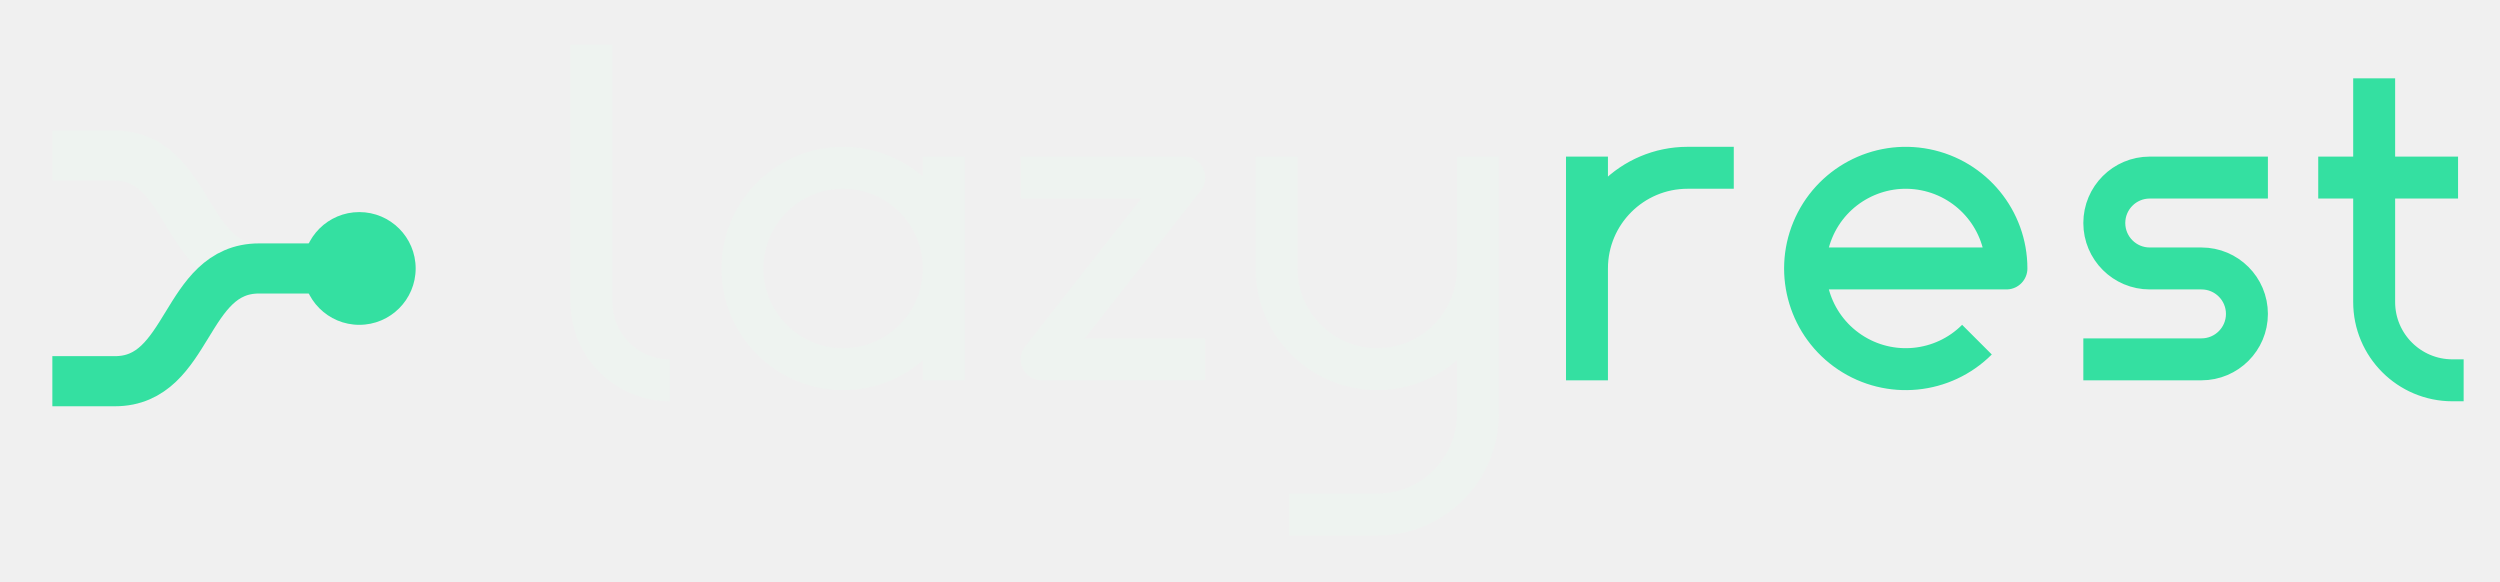
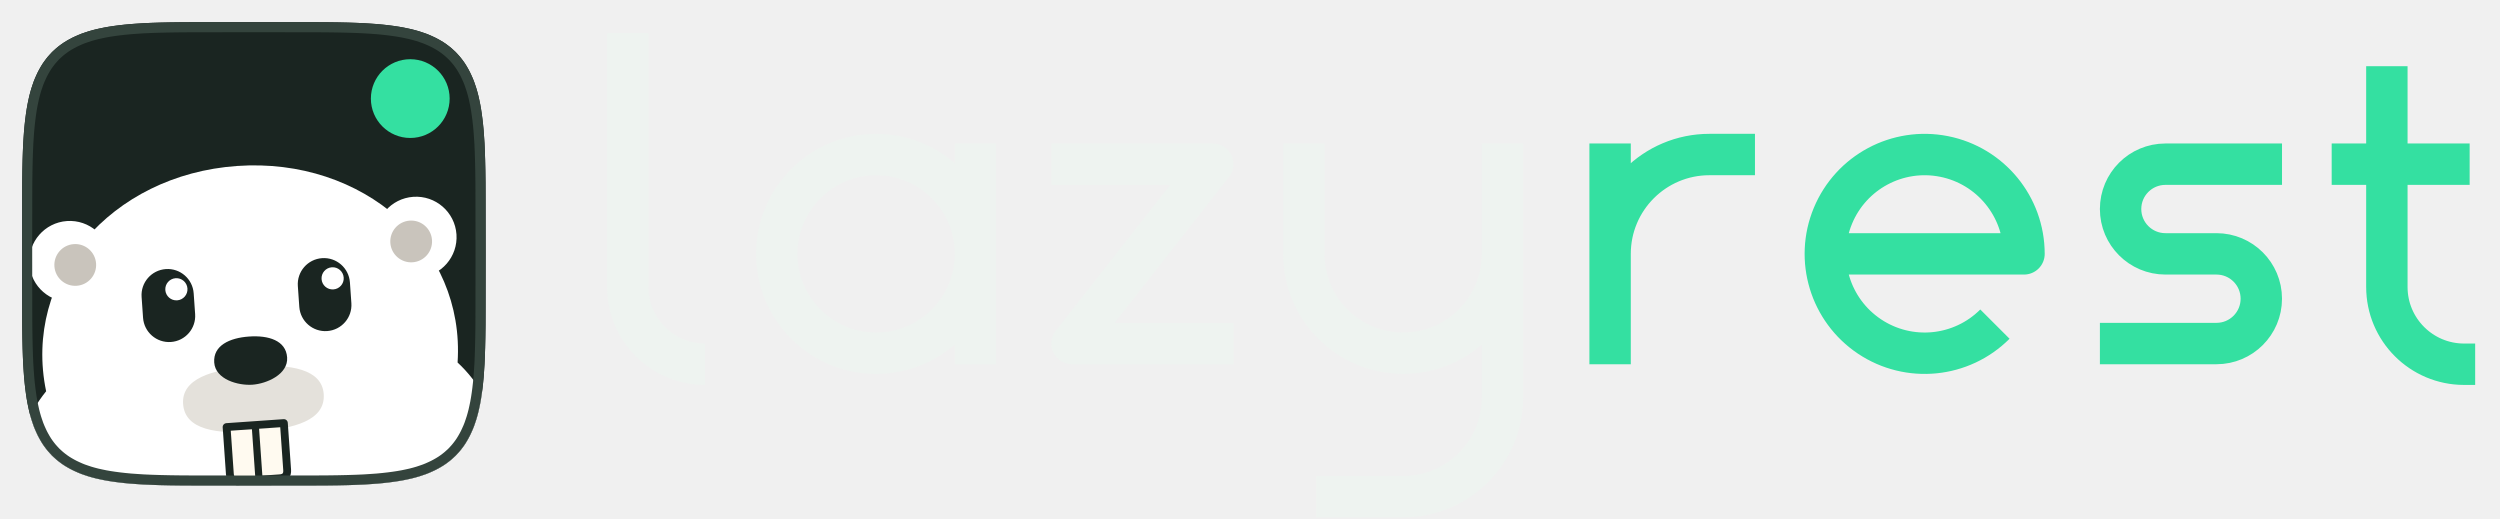
- <svg xmlns="http://www.w3.org/2000/svg" width="447" height="104" viewBox="0 0 447 104" role="img" aria-label="LazyREST">
-   <g transform="translate(6 12.16) scale(1.12)">
-     <g fill="none" stroke-width="8" stroke-linecap="butt" stroke-linejoin="round">
-       <path d="M3 14 H13 C25 14 24 32 36 32" stroke="#EEF3F0" />
-       <path d="M3 50 H13 C25 50 24 32 36 32 H45" stroke="#34E0A1" />
+ <svg xmlns="http://www.w3.org/2000/svg" width="453" height="94" viewBox="0 0 453 94" role="img" aria-label="LazyREST">
+   <svg x="4" y="4" width="84" height="84" viewBox="100 100 824 824">
+     <defs>
+       <clipPath id="lr-md">
+         <path d="M924.0 512.0 L923.9 608.0 L923.8 638.6 L923.5 660.9 L923.1 679.0 L922.6 694.5 L922.0 708.2 L921.2 720.5 L920.4 731.8 L919.4 742.2 L918.3 751.9 L917.1 761.0 L915.8 769.6 L914.4 777.6 L912.8 785.3 L911.2 792.6 L909.4 799.5 L907.5 806.1 L905.4 812.4 L903.3 818.5 L901.0 824.2 L898.5 829.8 L896.0 835.1 L893.3 840.2 L890.5 845.1 L887.6 849.8 L884.5 854.3 L881.2 858.7 L877.9 862.8 L874.3 866.8 L870.7 870.7 L866.8 874.3 L862.8 877.9 L858.7 881.2 L854.3 884.5 L849.8 887.6 L845.1 890.5 L840.2 893.3 L835.1 896.0 L829.8 898.5 L824.2 901.0 L818.5 903.3 L812.4 905.4 L806.1 907.5 L799.5 909.4 L792.6 911.2 L785.3 912.8 L777.6 914.4 L769.6 915.8 L761.0 917.1 L751.9 918.3 L742.2 919.4 L731.8 920.4 L720.5 921.2 L708.2 922.0 L694.5 922.6 L679.0 923.1 L660.9 923.5 L638.6 923.8 L608.0 923.9 L512.0 924.0 L416.0 923.9 L385.4 923.8 L363.1 923.5 L345.0 923.1 L329.5 922.6 L315.8 922.0 L303.5 921.2 L292.2 920.4 L281.8 919.4 L272.1 918.3 L263.0 917.1 L254.4 915.8 L246.4 914.4 L238.7 912.8 L231.4 911.2 L224.5 909.4 L217.9 907.5 L211.6 905.4 L205.5 903.3 L199.8 901.0 L194.2 898.5 L188.9 896.0 L183.8 893.3 L178.9 890.5 L174.2 887.6 L169.7 884.5 L165.3 881.2 L161.2 877.9 L157.2 874.3 L153.3 870.7 L149.7 866.8 L146.1 862.8 L142.8 858.7 L139.5 854.3 L136.4 849.8 L133.5 845.1 L130.7 840.2 L128.0 835.1 L125.5 829.8 L123.0 824.2 L120.7 818.5 L118.6 812.4 L116.5 806.1 L114.6 799.5 L112.8 792.6 L111.2 785.3 L109.6 777.6 L108.2 769.6 L106.9 761.0 L105.7 751.9 L104.6 742.2 L103.6 731.8 L102.8 720.5 L102.0 708.2 L101.4 694.5 L100.9 679.0 L100.5 660.9 L100.2 638.6 L100.1 608.0 L100.0 512.0 L100.1 416.0 L100.2 385.4 L100.5 363.1 L100.9 345.0 L101.4 329.5 L102.0 315.8 L102.8 303.5 L103.6 292.2 L104.6 281.8 L105.7 272.1 L106.9 263.0 L108.2 254.4 L109.6 246.4 L111.2 238.7 L112.8 231.4 L114.6 224.5 L116.5 217.9 L118.6 211.6 L120.7 205.5 L123.0 199.8 L125.5 194.2 L128.0 188.9 L130.7 183.8 L133.5 178.9 L136.4 174.2 L139.5 169.7 L142.8 165.3 L146.1 161.2 L149.7 157.2 L153.3 153.3 L157.2 149.7 L161.2 146.1 L165.3 142.8 L169.7 139.5 L174.2 136.4 L178.9 133.5 L183.8 130.7 L188.9 128.0 L194.2 125.5 L199.8 123.0 L205.5 120.7 L211.6 118.6 L217.9 116.5 L224.5 114.6 L231.4 112.8 L238.7 111.2 L246.4 109.6 L254.4 108.2 L263.0 106.9 L272.1 105.7 L281.8 104.6 L292.2 103.6 L303.5 102.8 L315.8 102.0 L329.5 101.4 L345.0 100.9 L363.1 100.5 L385.4 100.2 L416.0 100.1 L512.0 100.0 L608.0 100.1 L638.6 100.2 L660.9 100.5 L679.0 100.9 L694.5 101.4 L708.2 102.0 L720.5 102.8 L731.8 103.6 L742.2 104.6 L751.9 105.7 L761.0 106.9 L769.6 108.2 L777.6 109.6 L785.3 111.2 L792.6 112.8 L799.5 114.6 L806.1 116.5 L812.4 118.6 L818.5 120.7 L824.2 123.0 L829.8 125.5 L835.1 128.0 L840.2 130.7 L845.1 133.5 L849.8 136.4 L854.3 139.5 L858.7 142.8 L862.8 146.1 L866.8 149.7 L870.7 153.3 L874.3 157.2 L877.9 161.2 L881.2 165.3 L884.5 169.7 L887.6 174.2 L890.5 178.9 L893.3 183.8 L896.0 188.9 L898.5 194.2 L901.0 199.8 L903.3 205.5 L905.4 211.6 L907.5 217.9 L909.4 224.5 L911.2 231.4 L912.8 238.7 L914.4 246.4 L915.8 254.4 L917.1 263.0 L918.3 272.1 L919.4 281.8 L920.4 292.2 L921.2 303.5 L922.0 315.8 L922.6 329.5 L923.1 345.0 L923.5 363.1 L923.8 385.4 L923.9 416.0 Z" />
+       </clipPath>
+     </defs>
+     <path d="M924.0 512.0 L923.9 608.0 L923.8 638.6 L923.5 660.9 L923.1 679.0 L922.6 694.5 L922.0 708.2 L921.2 720.5 L920.4 731.8 L919.4 742.2 L918.3 751.9 L917.1 761.0 L915.8 769.6 L914.4 777.6 L912.8 785.3 L911.2 792.6 L909.4 799.5 L907.5 806.1 L905.4 812.4 L903.3 818.5 L901.0 824.2 L898.5 829.8 L896.0 835.1 L893.3 840.2 L890.5 845.1 L887.6 849.8 L884.5 854.3 L881.2 858.7 L877.9 862.8 L874.3 866.8 L870.7 870.7 L866.8 874.3 L862.8 877.9 L858.7 881.2 L854.3 884.5 L849.8 887.6 L845.1 890.5 L840.2 893.3 L835.1 896.0 L829.8 898.5 L824.2 901.0 L818.5 903.3 L812.4 905.4 L806.1 907.5 L799.5 909.4 L792.6 911.2 L785.3 912.8 L777.6 914.4 L769.6 915.8 L761.0 917.1 L751.9 918.3 L742.2 919.4 L731.8 920.4 L720.5 921.2 L708.2 922.0 L694.5 922.6 L679.0 923.1 L660.9 923.5 L638.6 923.8 L608.0 923.9 L512.0 924.0 L416.0 923.9 L385.4 923.8 L363.1 923.5 L345.0 923.1 L329.5 922.6 L315.8 922.0 L303.5 921.2 L292.2 920.4 L281.8 919.4 L272.1 918.3 L263.0 917.1 L254.4 915.8 L246.4 914.4 L238.7 912.8 L231.4 911.2 L224.5 909.4 L217.9 907.5 L211.6 905.4 L205.5 903.3 L199.8 901.0 L194.2 898.5 L188.9 896.0 L183.8 893.3 L178.9 890.5 L174.2 887.6 L169.7 884.5 L165.3 881.2 L161.2 877.9 L157.2 874.3 L153.3 870.7 L149.7 866.8 L146.1 862.8 L142.8 858.7 L139.5 854.3 L136.4 849.8 L133.5 845.1 L130.7 840.2 L128.0 835.1 L125.5 829.8 L123.0 824.2 L120.7 818.5 L118.6 812.4 L116.5 806.1 L114.6 799.5 L112.8 792.6 L111.2 785.3 L109.6 777.6 L108.2 769.6 L106.9 761.0 L105.7 751.9 L104.6 742.2 L103.6 731.8 L102.8 720.5 L102.0 708.2 L101.4 694.5 L100.9 679.0 L100.5 660.9 L100.2 638.6 L100.1 608.0 L100.0 512.0 L100.1 416.0 L100.2 385.4 L100.5 363.1 L100.9 345.0 L101.4 329.5 L102.0 315.8 L102.8 303.5 L103.6 292.2 L104.6 281.8 L105.7 272.1 L106.9 263.0 L108.2 254.4 L109.6 246.4 L111.2 238.7 L112.8 231.4 L114.6 224.5 L116.5 217.9 L118.6 211.6 L120.7 205.5 L123.0 199.8 L125.5 194.2 L128.0 188.9 L130.7 183.8 L133.5 178.9 L136.4 174.2 L139.5 169.7 L142.8 165.3 L146.1 161.2 L149.7 157.2 L153.3 153.3 L157.2 149.7 L161.2 146.1 L165.3 142.8 L169.7 139.5 L174.2 136.4 L178.9 133.5 L183.8 130.7 L188.9 128.0 L194.2 125.5 L199.8 123.0 L205.5 120.7 L211.6 118.6 L217.9 116.5 L224.5 114.6 L231.4 112.8 L238.7 111.2 L246.4 109.6 L254.4 108.2 L263.0 106.9 L272.1 105.7 L281.8 104.6 L292.2 103.6 L303.5 102.8 L315.8 102.0 L329.5 101.4 L345.0 100.9 L363.1 100.5 L385.4 100.2 L416.0 100.1 L512.0 100.0 L608.0 100.1 L638.6 100.2 L660.9 100.5 L679.0 100.9 L694.5 101.4 L708.2 102.0 L720.5 102.8 L731.8 103.6 L742.2 104.6 L751.9 105.7 L761.0 106.9 L769.6 108.2 L777.6 109.6 L785.3 111.2 L792.6 112.8 L799.5 114.6 L806.1 116.5 L812.4 118.6 L818.5 120.7 L824.2 123.0 L829.8 125.5 L835.1 128.0 L840.2 130.7 L845.1 133.5 L849.8 136.4 L854.3 139.5 L858.7 142.8 L862.8 146.1 L866.8 149.7 L870.7 153.3 L874.3 157.2 L877.9 161.2 L881.2 165.3 L884.5 169.7 L887.6 174.2 L890.5 178.9 L893.3 183.8 L896.0 188.9 L898.5 194.2 L901.0 199.8 L903.3 205.5 L905.4 211.6 L907.5 217.9 L909.4 224.5 L911.2 231.4 L912.8 238.7 L914.4 246.4 L915.8 254.4 L917.1 263.0 L918.3 272.1 L919.4 281.8 L920.4 292.2 L921.2 303.5 L922.0 315.8 L922.6 329.5 L923.1 345.0 L923.5 363.1 L923.8 385.4 L923.9 416.0 Z" fill="#1A2521" />
+     <g clip-path="url(#lr-md)">
+       <circle cx="790" cy="236" r="70" fill="#34E0A1" />
+       <g transform="translate(512 1060) scale(1.16) translate(-512 -1000) rotate(-4 512 760)">
+         <g fill="#fff">
+           <circle cx="246" cy="520" r="62" />
+           <circle cx="778" cy="520" r="62" />
+           <path d="M 104 1110 C 104 900 136 780 196 716 C 172 540 318 392 512 392 C 706 392 852 540 828 716 C 888 780 920 900 920 1110 Z" />
+         </g>
+         <circle cx="254" cy="526" r="32" fill="#c9c4bc" />
+         <circle cx="770" cy="526" r="32" fill="#c9c4bc" />
+         <rect x="352" y="542" width="80" height="112" rx="40" fill="#1A2521" />
+         <circle cx="406" cy="574" r="17" fill="#fff" />
+         <rect x="592" y="542" width="80" height="112" rx="40" fill="#1A2521" />
+         <circle cx="646" cy="574" r="17" fill="#fff" />
+         <path d="M 404 750 C 404 712 450 700 512 700 C 574 700 620 712 620 750 C 620 790 572 800 512 800 C 452 800 404 790 404 750 Z" fill="#e4e1db" />
+         <path d="M 456 690 C 456 664 482 654 512 654 C 542 654 568 664 568 690 C 568 716 534 728 512 728 C 490 728 456 716 456 690 Z" fill="#1A2521" />
+         <path d="M 468 790 L 556 790 L 556 862 Q 556 874 544 874 L 480 874 Q 468 874 468 862 Z" fill="#fffaf0" stroke="#1A2521" stroke-width="12" stroke-linejoin="round" />
+         <path d="M 512 792 L 512 872" stroke="#1A2521" stroke-width="11" />
+       </g>
+       <path d="M924.0 512.0 L923.9 608.0 L923.8 638.6 L923.5 660.9 L923.1 679.0 L922.6 694.5 L922.0 708.2 L921.2 720.5 L920.4 731.8 L919.4 742.2 L918.3 751.9 L917.1 761.0 L915.8 769.6 L914.4 777.6 L912.8 785.3 L911.2 792.6 L909.4 799.5 L907.5 806.1 L905.4 812.4 L903.3 818.5 L901.0 824.2 L898.5 829.8 L896.0 835.1 L893.3 840.2 L890.5 845.1 L887.6 849.8 L884.5 854.3 L881.2 858.7 L877.9 862.8 L874.3 866.8 L870.7 870.7 L866.8 874.3 L862.8 877.9 L858.7 881.2 L854.3 884.5 L849.8 887.6 L845.1 890.5 L840.2 893.3 L835.1 896.0 L829.8 898.5 L824.2 901.0 L818.5 903.3 L812.4 905.4 L806.1 907.5 L799.5 909.4 L792.6 911.2 L785.3 912.8 L777.6 914.4 L769.6 915.8 L761.0 917.1 L751.9 918.3 L742.2 919.4 L731.8 920.4 L720.5 921.2 L708.2 922.0 L694.5 922.6 L679.0 923.1 L660.9 923.5 L638.6 923.8 L608.0 923.9 L512.0 924.0 L416.0 923.9 L385.4 923.8 L363.1 923.5 L345.0 923.1 L329.5 922.6 L315.8 922.0 L303.5 921.2 L292.2 920.4 L281.8 919.4 L272.1 918.3 L263.0 917.1 L254.4 915.8 L246.4 914.4 L238.7 912.8 L231.4 911.2 L224.5 909.4 L217.9 907.5 L211.6 905.4 L205.5 903.3 L199.8 901.0 L194.2 898.5 L188.9 896.0 L183.8 893.3 L178.9 890.5 L174.2 887.6 L169.7 884.5 L165.3 881.2 L161.2 877.9 L157.2 874.3 L153.3 870.7 L149.7 866.8 L146.1 862.8 L142.8 858.7 L139.5 854.3 L136.4 849.8 L133.5 845.1 L130.7 840.2 L128.0 835.1 L125.5 829.8 L123.0 824.2 L120.7 818.5 L118.6 812.4 L116.5 806.1 L114.6 799.5 L112.8 792.6 L111.2 785.3 L109.6 777.6 L108.2 769.6 L106.9 761.0 L105.7 751.9 L104.6 742.2 L103.6 731.8 L102.8 720.5 L102.0 708.2 L101.4 694.5 L100.9 679.0 L100.5 660.9 L100.2 638.6 L100.1 608.0 L100.0 512.0 L100.1 416.0 L100.2 385.4 L100.5 363.1 L100.9 345.0 L101.4 329.5 L102.0 315.8 L102.8 303.5 L103.6 292.2 L104.6 281.8 L105.7 272.1 L106.9 263.0 L108.2 254.4 L109.6 246.4 L111.2 238.7 L112.8 231.4 L114.6 224.5 L116.5 217.9 L118.6 211.6 L120.7 205.5 L123.0 199.8 L125.5 194.2 L128.0 188.9 L130.7 183.8 L133.5 178.9 L136.4 174.2 L139.5 169.7 L142.8 165.3 L146.1 161.2 L149.7 157.2 L153.3 153.3 L157.2 149.7 L161.2 146.1 L165.3 142.8 L169.7 139.5 L174.2 136.4 L178.9 133.5 L183.8 130.7 L188.9 128.0 L194.2 125.5 L199.8 123.0 L205.5 120.7 L211.6 118.6 L217.9 116.5 L224.5 114.6 L231.4 112.8 L238.7 111.2 L246.4 109.6 L254.4 108.2 L263.0 106.9 L272.1 105.7 L281.8 104.6 L292.2 103.6 L303.5 102.8 L315.8 102.0 L329.5 101.4 L345.0 100.9 L363.1 100.5 L385.4 100.2 L416.0 100.1 L512.0 100.0 L608.0 100.1 L638.6 100.2 L660.9 100.5 L679.0 100.9 L694.5 101.4 L708.2 102.0 L720.5 102.8 L731.8 103.6 L742.2 104.6 L751.9 105.7 L761.0 106.9 L769.6 108.2 L777.6 109.6 L785.3 111.2 L792.6 112.8 L799.5 114.6 L806.1 116.5 L812.4 118.6 L818.5 120.7 L824.2 123.0 L829.8 125.5 L835.1 128.0 L840.2 130.7 L845.1 133.5 L849.8 136.4 L854.3 139.5 L858.7 142.8 L862.8 146.1 L866.8 149.7 L870.7 153.3 L874.3 157.2 L877.9 161.2 L881.2 165.3 L884.5 169.7 L887.6 174.2 L890.5 178.9 L893.3 183.8 L896.0 188.9 L898.5 194.2 L901.0 199.8 L903.3 205.5 L905.4 211.6 L907.5 217.9 L909.4 224.5 L911.2 231.4 L912.8 238.7 L914.4 246.4 L915.8 254.4 L917.1 263.0 L918.3 272.1 L919.4 281.8 L920.4 292.2 L921.2 303.5 L922.0 315.8 L922.6 329.5 L923.1 345.0 L923.5 363.1 L923.8 385.4 L923.9 416.0 Z" fill="none" stroke="#34443D" stroke-width="36" />
    </g>
-     <circle cx="52" cy="32" r="9" fill="#34E0A1" />
-   </g>
-   <g transform="translate(102 8)">
+   </svg>
+   <g transform="translate(110 6)">
    <g fill="none" stroke-width="7.5" stroke-linecap="butt" stroke-linejoin="round">
      <path d="M3.75 0 V46 A14 14 0 0 0 17.75 60 M66.75 40 A18 18 0 1 0 66.75 40.01 M66.75 20 V60 M80.5 23.75 H109.75 L84.25 56.25 H113.5 M126.25 20 V40 A18 18 0 0 0 162.25 40 M162.25 20 V66 A18 18 0 0 1 144.25 84 H128.5" stroke="#EEF3F0" />
      <path d="M181.75 20 V60 M181.75 40 A18 18 0 0 1 199.75 22 H208 M220.75 40 H256.75 A18 18 0 1 0 251.48 52.73 M303.5 23.75 H282.375 A8.125 8.125 0 0 0 282.375 40 H291.625 A8.125 8.125 0 0 1 291.625 56.25 H270.5 M322.5 6 V46 A14 14 0 0 0 336.5 60 H338.5 M312.5 23.75 H337.5" stroke="#34E0A1" />
    </g>
  </g>
</svg>
